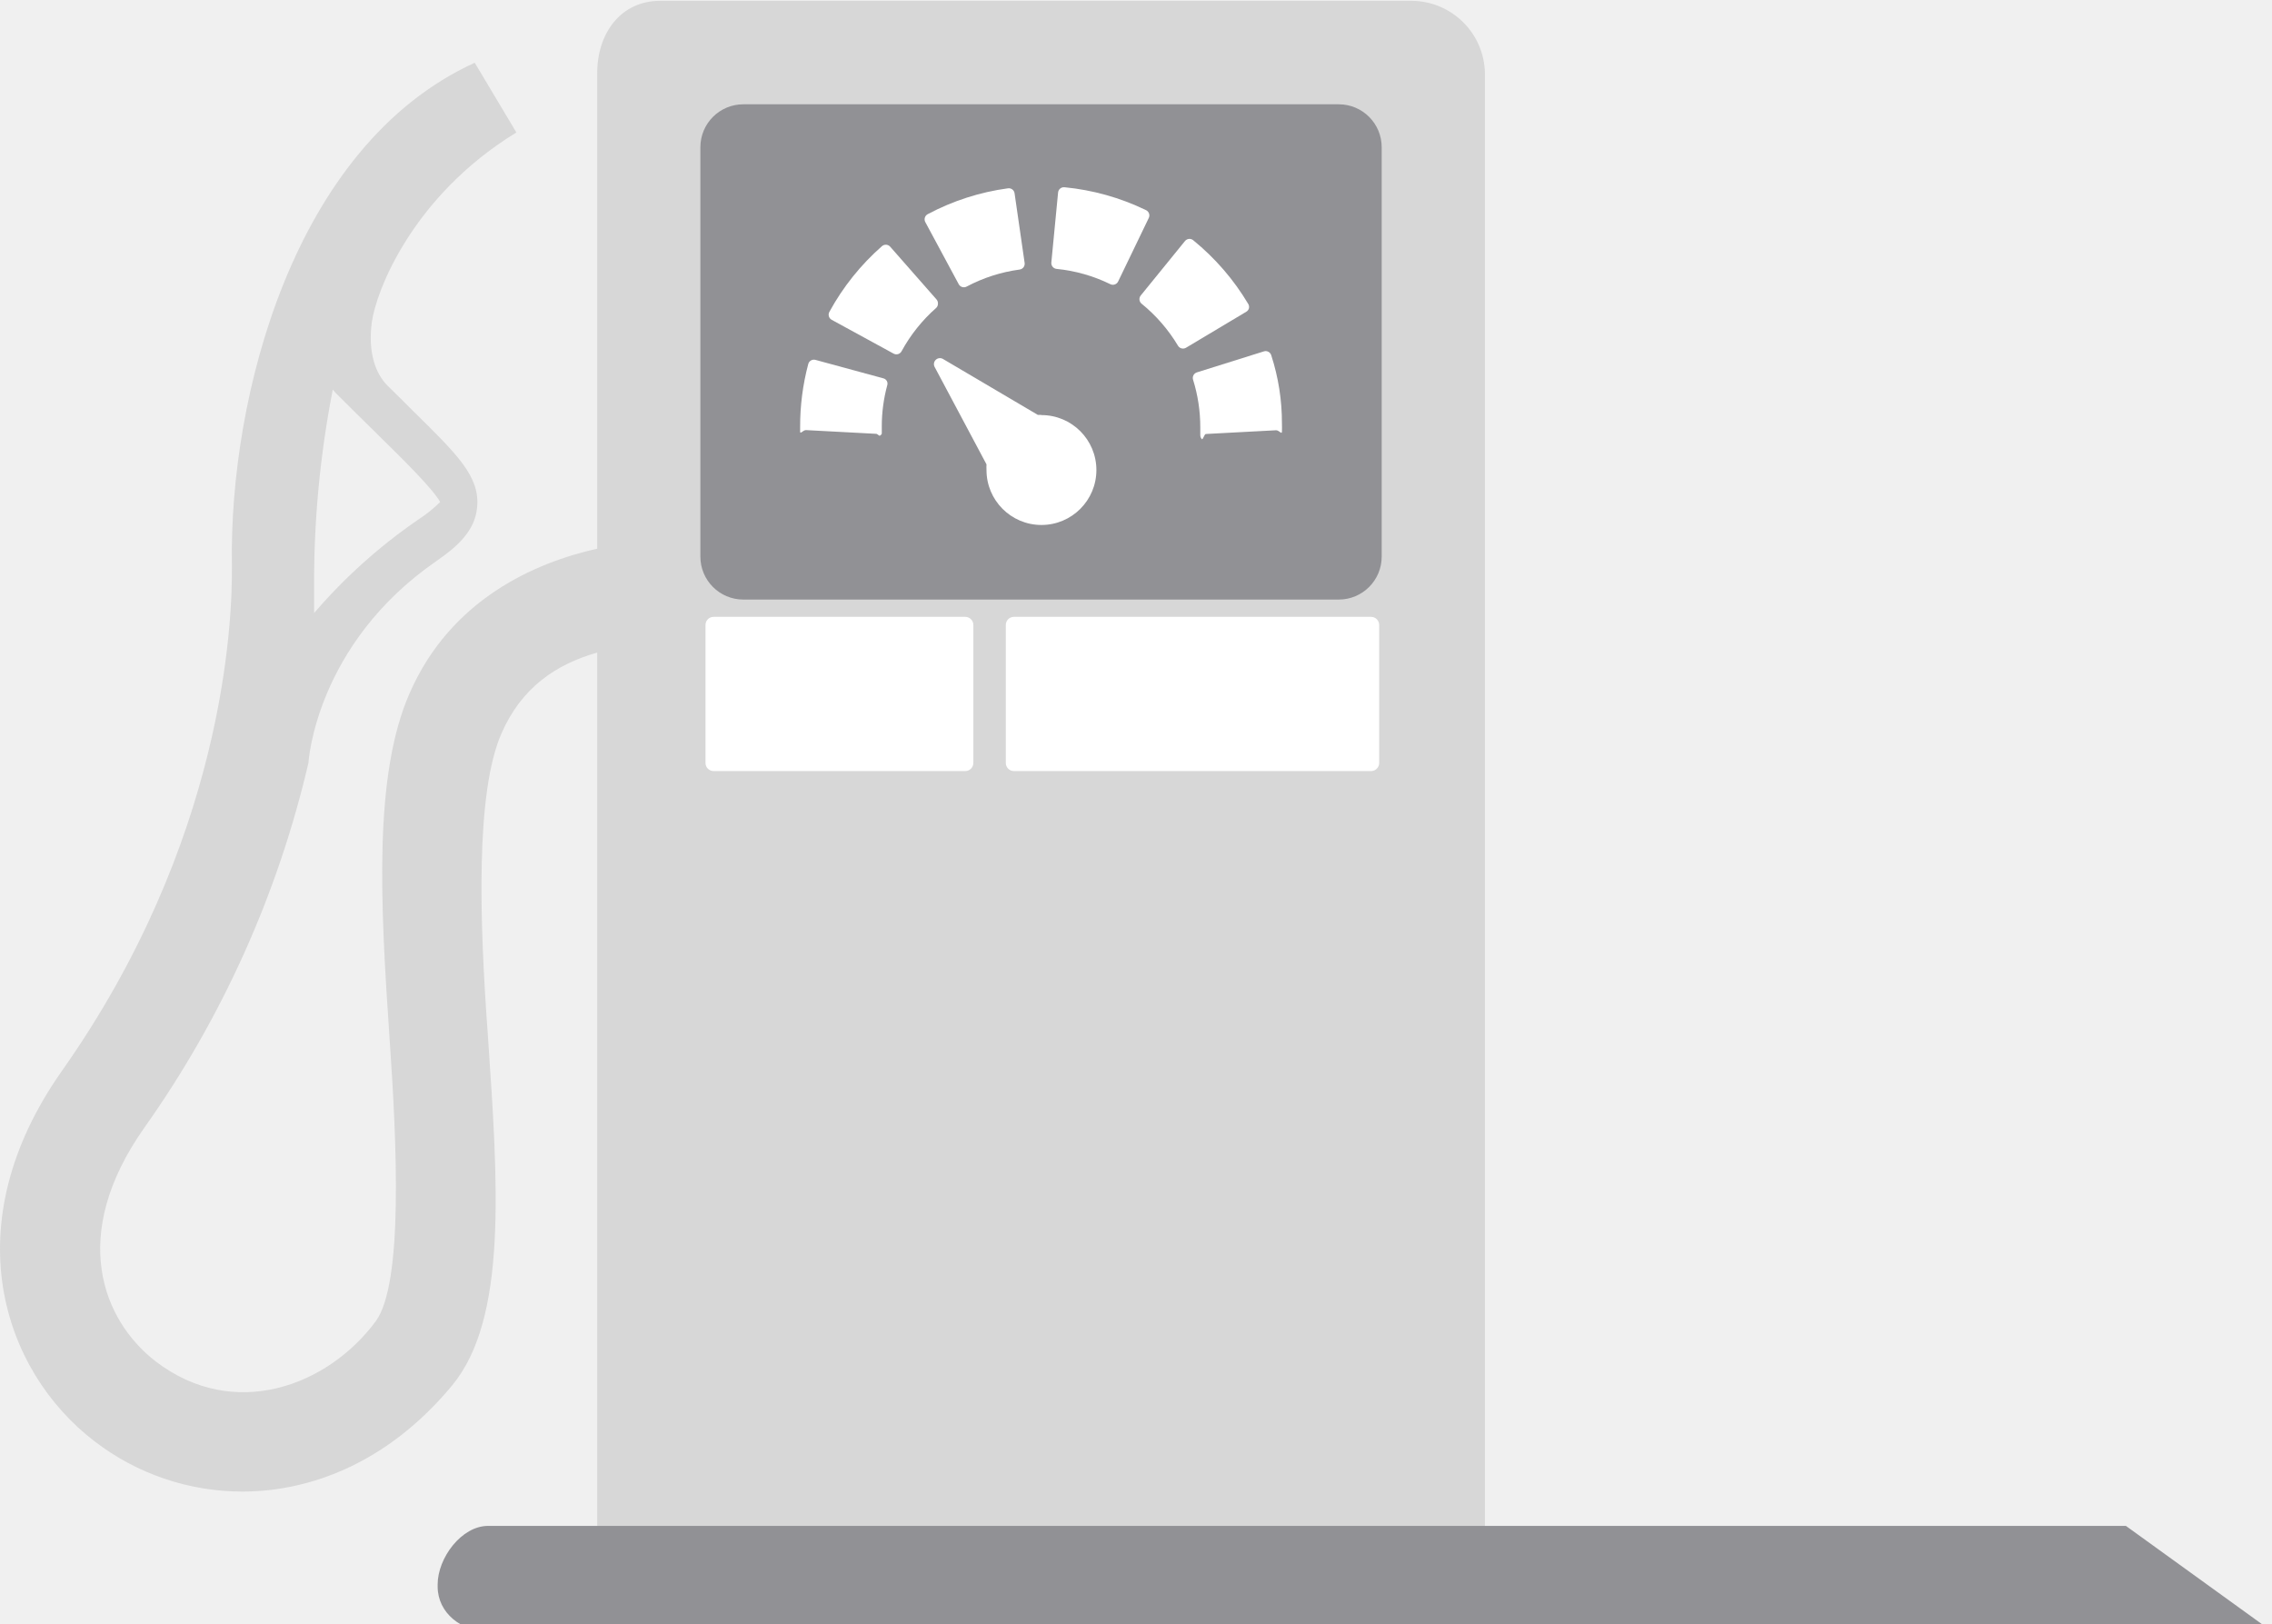
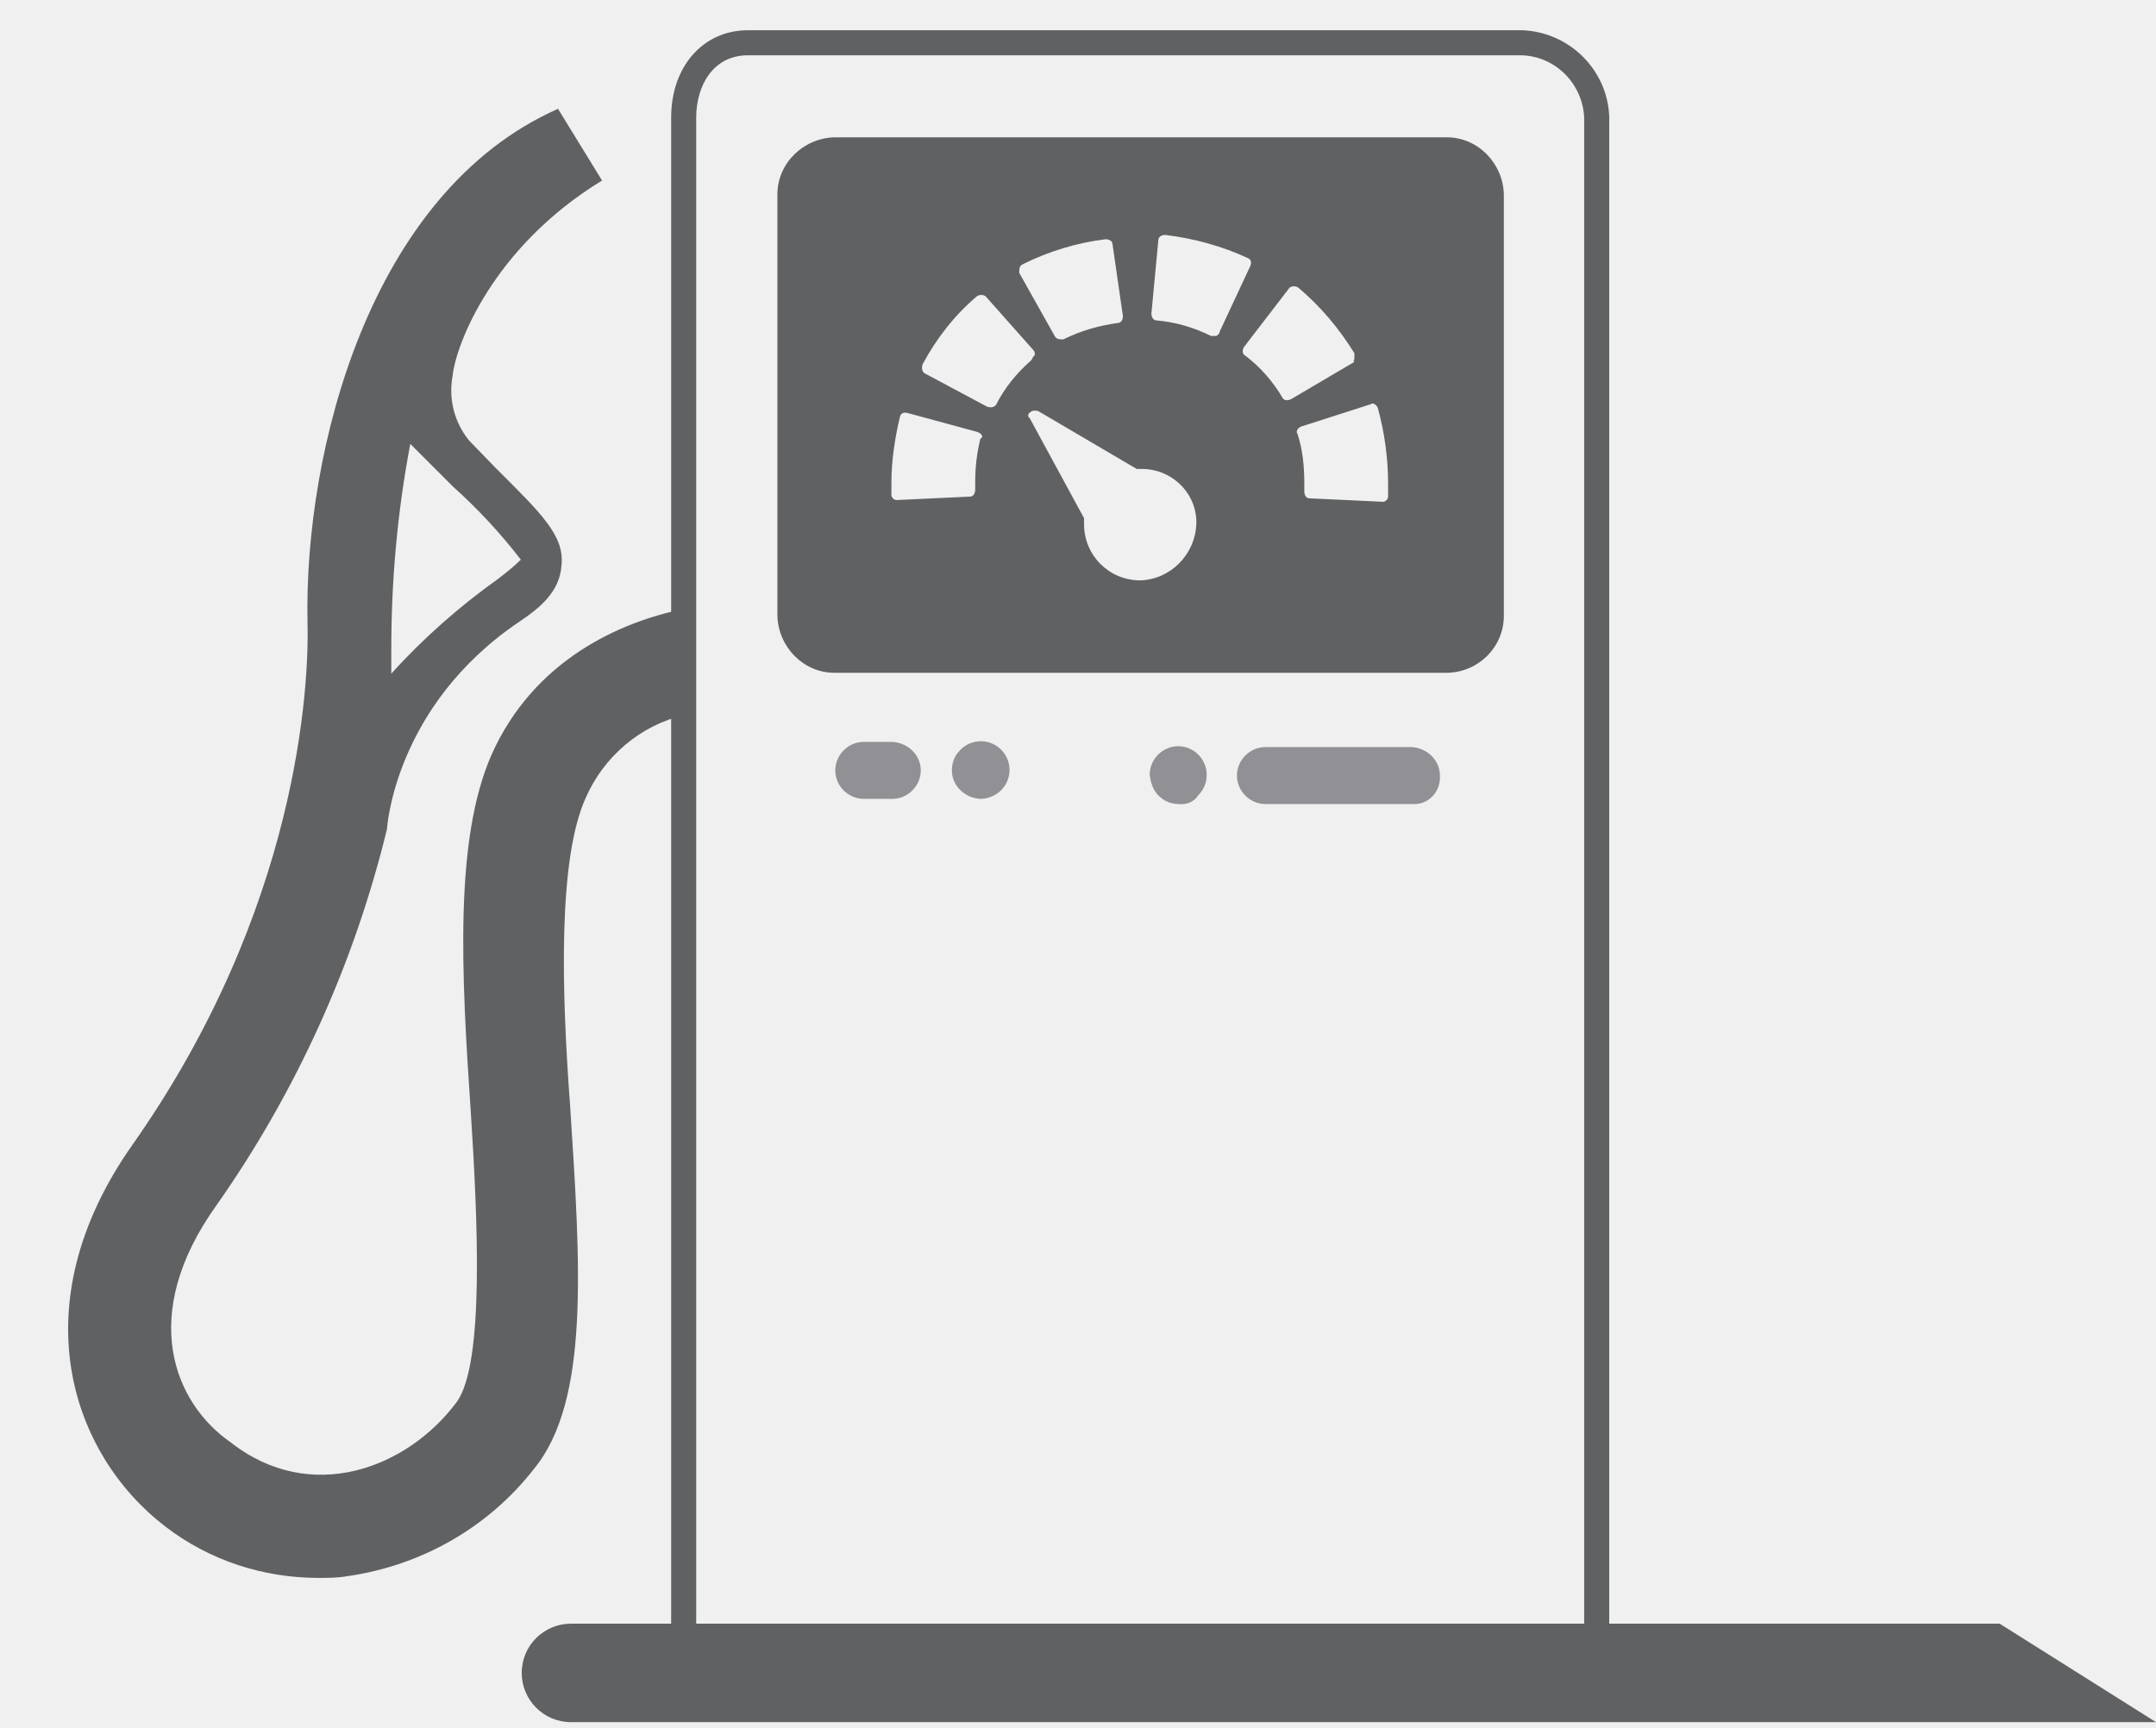
- <svg xmlns="http://www.w3.org/2000/svg" id="Layer_1" data-name="Layer 1" viewBox="0 0 279.92 200">
-   <defs>
-     <style>.cls-1{fill:#919195;}.cls-2{fill:#d7d7d7;}.cls-3{fill:#fff;}</style>
-   </defs>
-   <rect class="cls-1" x="81.92" y="6" width="95" height="75" />
-   <path class="cls-2" d="M182.95,190.9V9a9.09,9.09,0,0,0-9-8.9H81.33c-4.85,0-7.75,4-7.75,8.9v58.6c-7.63,1.71-18,6.19-23.08,17.73C46,95.49,46.86,111.3,48,128c.89,12.81,1.71,30.16-1.71,34.79-5.92,8-17.46,12.32-27.1,4.95-6.49-5-10.79-15.48-1.44-28.75A128,128,0,0,0,38,94s.83-14.57,15.79-24.89c2.46-1.7,4.77-3.68,5-6.67.32-3.73-2.41-6.41-7.85-11.76-1-1-2-2-3.21-3.18-1.41-1.42-2.43-4-1.92-7.79S50.76,24.2,63.62,16.32L58.49,7.73C36,18,28.26,49.19,28.57,69.42c.11,7.53-1.06,34.3-20.92,62.49-13.41,19-7.33,37,4,45.67a29.86,29.86,0,0,0,18.21,6.19,30.26,30.26,0,0,0,3.45-.2c8.47-1,16.21-5.42,22.38-12.86,6.83-8.24,5.7-24.59,4.39-43.53-1-13.83-1.51-29.51,1.72-36.86,2.47-5.61,6.69-8.47,11.78-9.92V190.9M38.7,72.58A123.72,123.72,0,0,1,41,48c.13.14.25.31.39.45,1.71,1.71,3.27,3.25,4.7,4.65,3.55,3.49,7.21,7.08,8.14,8.75a16.81,16.81,0,0,1-2.72,2.18A66.45,66.45,0,0,0,38.7,75.53C38.71,74.41,38.71,73.42,38.7,72.58Zm131.53-4a5.29,5.29,0,0,1-5.29,5.29H91.58a5.29,5.29,0,0,1-5.29-5.29V18.14a5.29,5.29,0,0,1,5.29-5.29h73.36a5.29,5.29,0,0,1,5.29,5.29Z" />
-   <path class="cls-1" d="M279.92,201H60.13c-3.27,0-6.21-2.26-6.21-5.53v-.25c0-3.27,2.94-7.22,6.21-7.22H261.92" />
-   <path class="cls-3" d="M115.56,37.41a.72.72,0,0,0-.18-.52l-5.71-6.5a.72.72,0,0,0-1-.07,29.73,29.73,0,0,0-6.48,8.09.72.72,0,0,0,.29,1l7.6,4.15a.72.72,0,0,0,1-.29,19.66,19.66,0,0,1,4.28-5.35A.72.72,0,0,0,115.56,37.41Z" />
-   <path class="cls-3" d="M118.11,35a.72.72,0,0,0,1,.3,19.42,19.42,0,0,1,6.51-2.09.72.72,0,0,0,.62-.81L125,23.82a.72.72,0,0,0-.81-.62,29.49,29.49,0,0,0-9.88,3.18.72.72,0,0,0-.3,1Z" />
-   <path class="cls-3" d="M108.82,46.61l-8.35-2.27a.72.72,0,0,0-.89.51,29.8,29.8,0,0,0-1,7.8,4.45,4.45,0,0,0,0,.52c0,.39.34-.18.72-.18h0l8.65.46c.19,0,.37.34.5.2s.2-.11.19-.3,0-.52,0-.81a19.29,19.29,0,0,1,.68-5.1A.67.67,0,0,0,108.82,46.61Z" />
-   <path class="cls-3" d="M141.15,25.87a29.5,29.5,0,0,0-10-2.8.72.72,0,0,0-.79.65l-.83,8.62a.72.72,0,0,0,.65.79A19.43,19.43,0,0,1,136.77,35a.72.72,0,0,0,1-.34l3.76-7.8A.72.72,0,0,0,141.15,25.87Z" />
-   <path class="cls-3" d="M153.87,38a.72.72,0,0,0-.08-.55A29.74,29.74,0,0,0,147,29.59a.72.72,0,0,0-1,.1l-5.46,6.72a.72.72,0,0,0,.1,1,19.67,19.67,0,0,1,4.49,5.18.72.72,0,0,0,1,.25l7.43-4.44A.72.72,0,0,0,153.87,38Z" />
-   <path class="cls-3" d="M156.62,43.76a.72.72,0,0,0-.9-.47l-8.26,2.59a.72.72,0,0,0-.47.9,19.63,19.63,0,0,1,.89,5.88c0,.3,0,.6,0,.92a.72.72,0,0,0,.19.52c.13.14.31-.64.5-.63l8.65-.46h0c.38,0,.7.56.72.18s0-.5,0-1A27,27,0,0,0,156.62,43.76Z" />
-   <path class="cls-3" d="M128.24,51.12h-.37l-11.72-6.91a.74.74,0,0,0-1,1l6.39,12a6.89,6.89,0,0,0,0,.7,6.77,6.77,0,1,0,6.77-6.77Z" />
-   <rect class="cls-3" x="86.92" y="76" width="33" height="19" rx="1" ry="1" />
-   <rect class="cls-3" x="123.92" y="76" width="46" height="19" rx="1" ry="1" />
+ <svg xmlns="http://www.w3.org/2000/svg" version="1.1" id="Layer_1" x="0px" y="0px" viewBox="0 0 249.6 200" style="enable-background:new 0 0 249.6 200;" xml:space="preserve">
+   <style type="text/css">
+ 	.st0{fill:#5F6163;}
+ 	.st1{fill:#919195;}
+ </style>
+   <path class="st0" d="M56.9,87.4c-4.3,9.8-3.5,25.2-2.4,41.3c0.8,12.4,1.6,29.1-1.6,33.6c-5.7,7.7-16.9,12-26.2,4.7  c-6.5-4.5-10.8-14.7-1.6-27.5c9.2-13.1,15.9-27.9,19.7-43.5c0,0,0.8-14.2,15.3-24c2.4-1.6,4.7-3.5,4.9-6.5c0.4-3.5-2.4-6.1-7.7-11.4  L54.3,51c-1.7-2.1-2.4-4.8-1.9-7.5c0.4-3.7,4.7-14.9,17.3-22.6l-5.1-8.3C42.7,22.3,35.2,52.4,35.6,72c0.2,7.3-1,33.2-20.3,60.6  c-13,18.5-7.1,35.8,3.9,44.2c5.1,3.9,11.3,5.9,17.7,5.9c1.1,0,2.2,0,3.3-0.2c8.5-1.2,16.3-5.6,21.6-12.4c6.5-7.9,5.4-23.6,4.2-42.1  c-1-13.4-1.4-28.5,1.8-35.6c2.1-4.8,6.3-8.4,11.4-9.6V70.5C71.8,72,61.8,76.4,56.9,87.4z M45.3,75.2c0-8,0.7-15.9,2.2-23.8l0.4,0.4  l4.5,4.5c2.9,2.6,5.5,5.4,7.9,8.5c-0.8,0.8-1.7,1.5-2.6,2.2c-4.5,3.2-8.7,6.9-12.4,11V75.2z" />
+   <path class="st0" d="M186.3,189.6h-2.9v-176c-0.2-3.9-3.3-7.1-7.3-7.2H86.6c-4.1,0-6,3.6-6,7.2v176h-2.9v-176  c0-5.9,3.7-10.1,8.9-10.1h89.6c5.5,0.2,9.9,4.6,10.1,10L186.3,189.6z M167.6,77.9H96.6c-3.6,0-6.5-3-6.6-6.6V22.5  c0-3.6,3-6.5,6.6-6.6h70.9c3.6,0,6.5,3,6.6,6.6v48.8C174.1,74.9,171.2,77.8,167.6,77.9L167.6,77.9z M96.6,18.9  c-2,0.1-3.6,1.7-3.7,3.7v48.7c0.1,2,1.7,3.6,3.7,3.7h70.9c2-0.1,3.6-1.7,3.7-3.7V22.5c-0.1-2-1.7-3.6-3.7-3.7L96.6,18.9z" />
+   <path class="st0" d="M249.6,199.4H66.1c-3.2,0-5.7-2.6-5.7-5.7l0,0c0-3.2,2.6-5.7,5.7-5.7h165.4" />
+   <path class="st1" d="M103.3,92.5h-3.3c-1.8,0-3.3-1.5-3.3-3.3c0-1.8,1.5-3.3,3.3-3.3h3.3c1.8,0.1,3.3,1.5,3.3,3.3  C106.6,91,105.1,92.5,103.3,92.5C103.3,92.5,103.3,92.5,103.3,92.5z" />
+   <path class="st1" d="M113.5,92.5c-1.8-0.1-3.3-1.5-3.3-3.3c0-0.9,0.3-1.7,1-2.4c1.3-1.3,3.4-1.3,4.7,0c1.3,1.3,1.3,3.4,0,4.7l0,0  C115.3,92.1,114.4,92.5,113.5,92.5L113.5,92.5z" />
+   <path class="st1" d="M163.4,93.1h-16.9c-1.8,0-3.3-1.5-3.3-3.3c0-1.8,1.5-3.3,3.3-3.3h16.9c1.8,0.1,3.3,1.5,3.3,3.3  c0.1,1.7-1.1,3.2-2.8,3.3C163.8,93.1,163.6,93.1,163.4,93.1z" />
+   <path class="st1" d="M136.5,93.1c-0.9,0-1.7-0.3-2.4-1c-0.6-0.6-0.9-1.5-1-2.4c0-1.8,1.5-3.3,3.3-3.3s3.3,1.5,3.3,3.3  c0,0.9-0.3,1.7-1,2.4C138.3,92.8,137.4,93.2,136.5,93.1z" />
+   <path class="st0" d="M172.7,22.5c-0.1-2.8-2.3-5.1-5.1-5.1H96.6c-2.8,0.1-5.1,2.3-5.1,5.1v48.8c0.1,2.8,2.3,5.1,5.1,5.1h70.9  c2.8-0.1,5.1-2.3,5.1-5.1V22.5z M118.4,30.6c3-1.5,6.3-2.5,9.6-2.9c0.4,0,0.8,0.2,0.8,0.6l1.2,8.3c0,0.4-0.2,0.8-0.6,0.8  c-2.2,0.3-4.3,0.9-6.3,1.9c-0.4,0-0.8,0-1-0.4l-4.1-7.3C118,31.1,118,30.8,118.4,30.6z M113.5,50.8c-0.4,1.6-0.6,3.3-0.6,4.9v1  c0,0.4-0.2,0.8-0.6,0.8l-8.5,0.4c-0.3,0-0.6-0.3-0.6-0.6v-1.4c0-2.6,0.4-5.2,1-7.7c0.1-0.3,0.4-0.5,0.7-0.4c0,0,0,0,0.1,0l8.1,2.2  C113.7,50.2,113.9,50.6,113.5,50.8z M115.3,46.9c-0.3,0.3-0.6,0.3-1,0.2l-7.3-3.9c-0.3-0.3-0.3-0.6-0.2-1c1.6-3,3.7-5.7,6.3-7.9  c0.3-0.2,0.7-0.2,1,0l5.5,6.2c0.2,0.2,0.2,0.4,0.2,0.6c-0.2,0.2-0.3,0.4-0.4,0.6C117.7,43.2,116.3,44.9,115.3,46.9L115.3,46.9z   M132,67.2c-3.6,0-6.5-2.9-6.5-6.5V60l-6.3-11.6c-0.2-0.1-0.2-0.4-0.1-0.5c0,0,0-0.1,0.1-0.1c0.3-0.3,0.6-0.3,1-0.2l11.4,6.7h0.4  c3.5-0.1,6.4,2.6,6.5,6c0,0.1,0,0.2,0,0.3C138.4,64.2,135.5,67.1,132,67.2L132,67.2z M140.8,38.9h-0.6c-2-1-4.1-1.6-6.3-1.8  c-0.4,0-0.6-0.4-0.6-0.8l0.8-8.5c0-0.4,0.4-0.6,0.8-0.6c3.3,0.4,6.6,1.3,9.6,2.7c0.4,0.2,0.4,0.6,0.2,1l-3.5,7.5  C141.2,38.6,141,38.8,140.8,38.9L140.8,38.9z M148.5,46.1c-1.1-1.9-2.6-3.6-4.3-4.9c-0.4-0.2-0.4-0.6-0.2-1l5.3-6.9  c0.3-0.2,0.7-0.2,1,0c2.6,2.2,4.7,4.7,6.5,7.6v0.6c0,0.2-0.2,0.4,0,0.4l-7.3,4.3C149.1,46.4,148.7,46.4,148.5,46.1L148.5,46.1z   M160.7,57.5c0,0.3-0.3,0.6-0.6,0.6l-8.5-0.4c-0.4,0-0.6-0.4-0.6-0.8v-1c0-1.9-0.2-3.9-0.8-5.7c-0.2-0.2,0-0.6,0.4-0.8l8.1-2.6  c0.2-0.2,0.6,0,0.8,0.4c0.8,2.9,1.2,5.9,1.2,8.8L160.7,57.5z" />
</svg>
